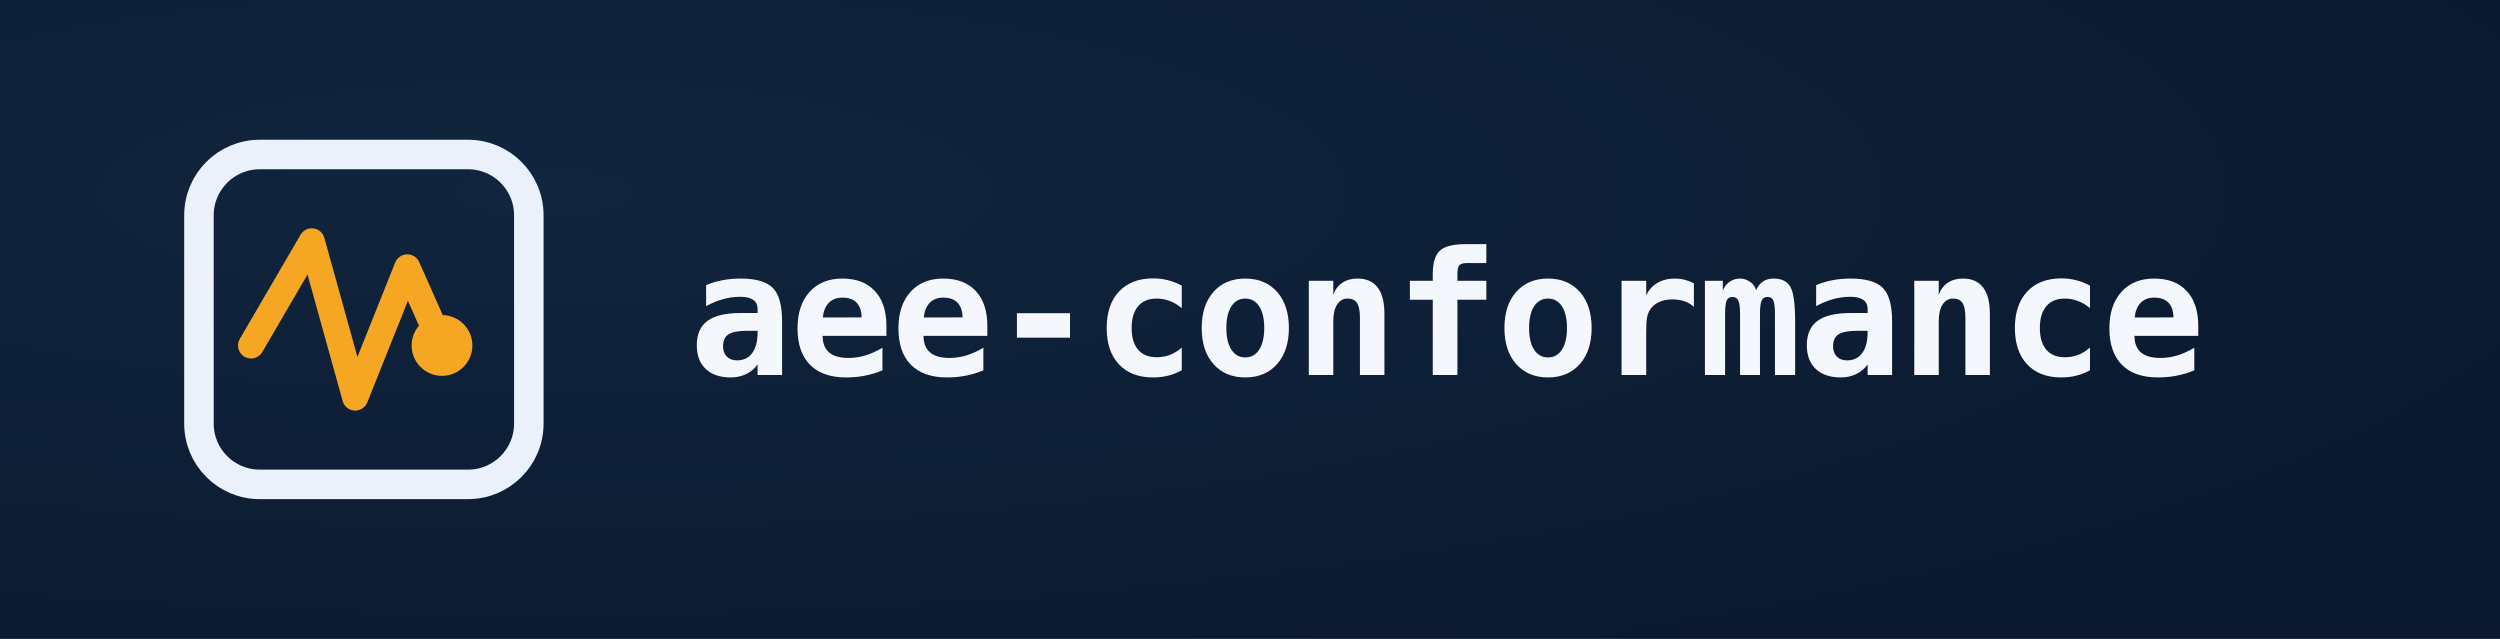
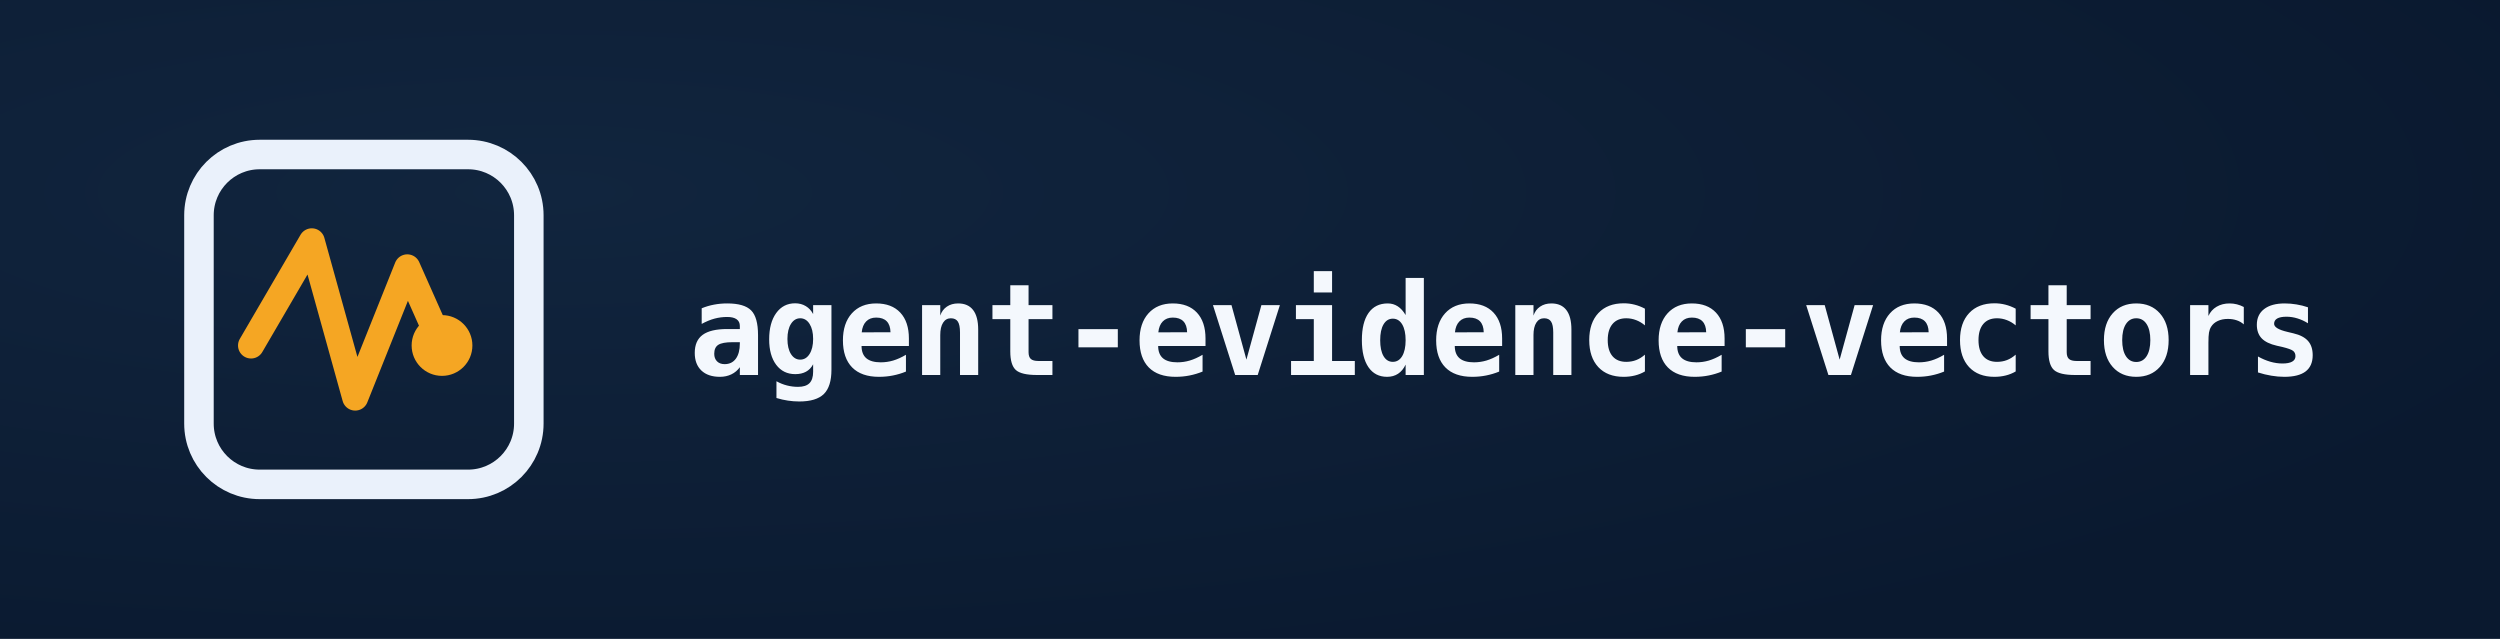
- <svg xmlns="http://www.w3.org/2000/svg" viewBox="0 0 900 230" role="img" aria-label="aee-conformance">
+ <svg xmlns="http://www.w3.org/2000/svg" viewBox="0 0 900 230" role="img" aria-label="agent-evidence-vectors">
  <defs>
    <radialGradient id="bg" cx="22%" cy="30%" r="85%">
      <stop offset="0" stop-color="#11253E" />
      <stop offset="1" stop-color="#0A192F" />
    </radialGradient>
  </defs>
  <rect width="900" height="230" fill="url(#bg)" />
  <g transform="translate(56,40) scale(3.125)">
    <rect x="5" y="5" width="38" height="38" rx="7" fill="none" stroke="#EAF1FB" stroke-width="3.4" />
    <path d="M11 27 L18 15 L23 33 L29 18 L33 27" fill="none" stroke="#F5A623" stroke-width="3" stroke-linejoin="round" stroke-linecap="round" />
    <circle cx="33" cy="27" r="3.5" fill="#F5A623" />
  </g>
-   <text x="248" y="135" font-family="ui-monospace,Menlo,Consolas,monospace" font-size="62" font-weight="600" fill="#F4F8FD" letter-spacing="-1">aee-conformance</text>
+   <text x="248" y="135" font-family="ui-monospace,Menlo,Consolas,monospace" font-size="46" font-weight="600" fill="#F4F8FD" letter-spacing="-1">agent-evidence-vectors</text>
</svg>
